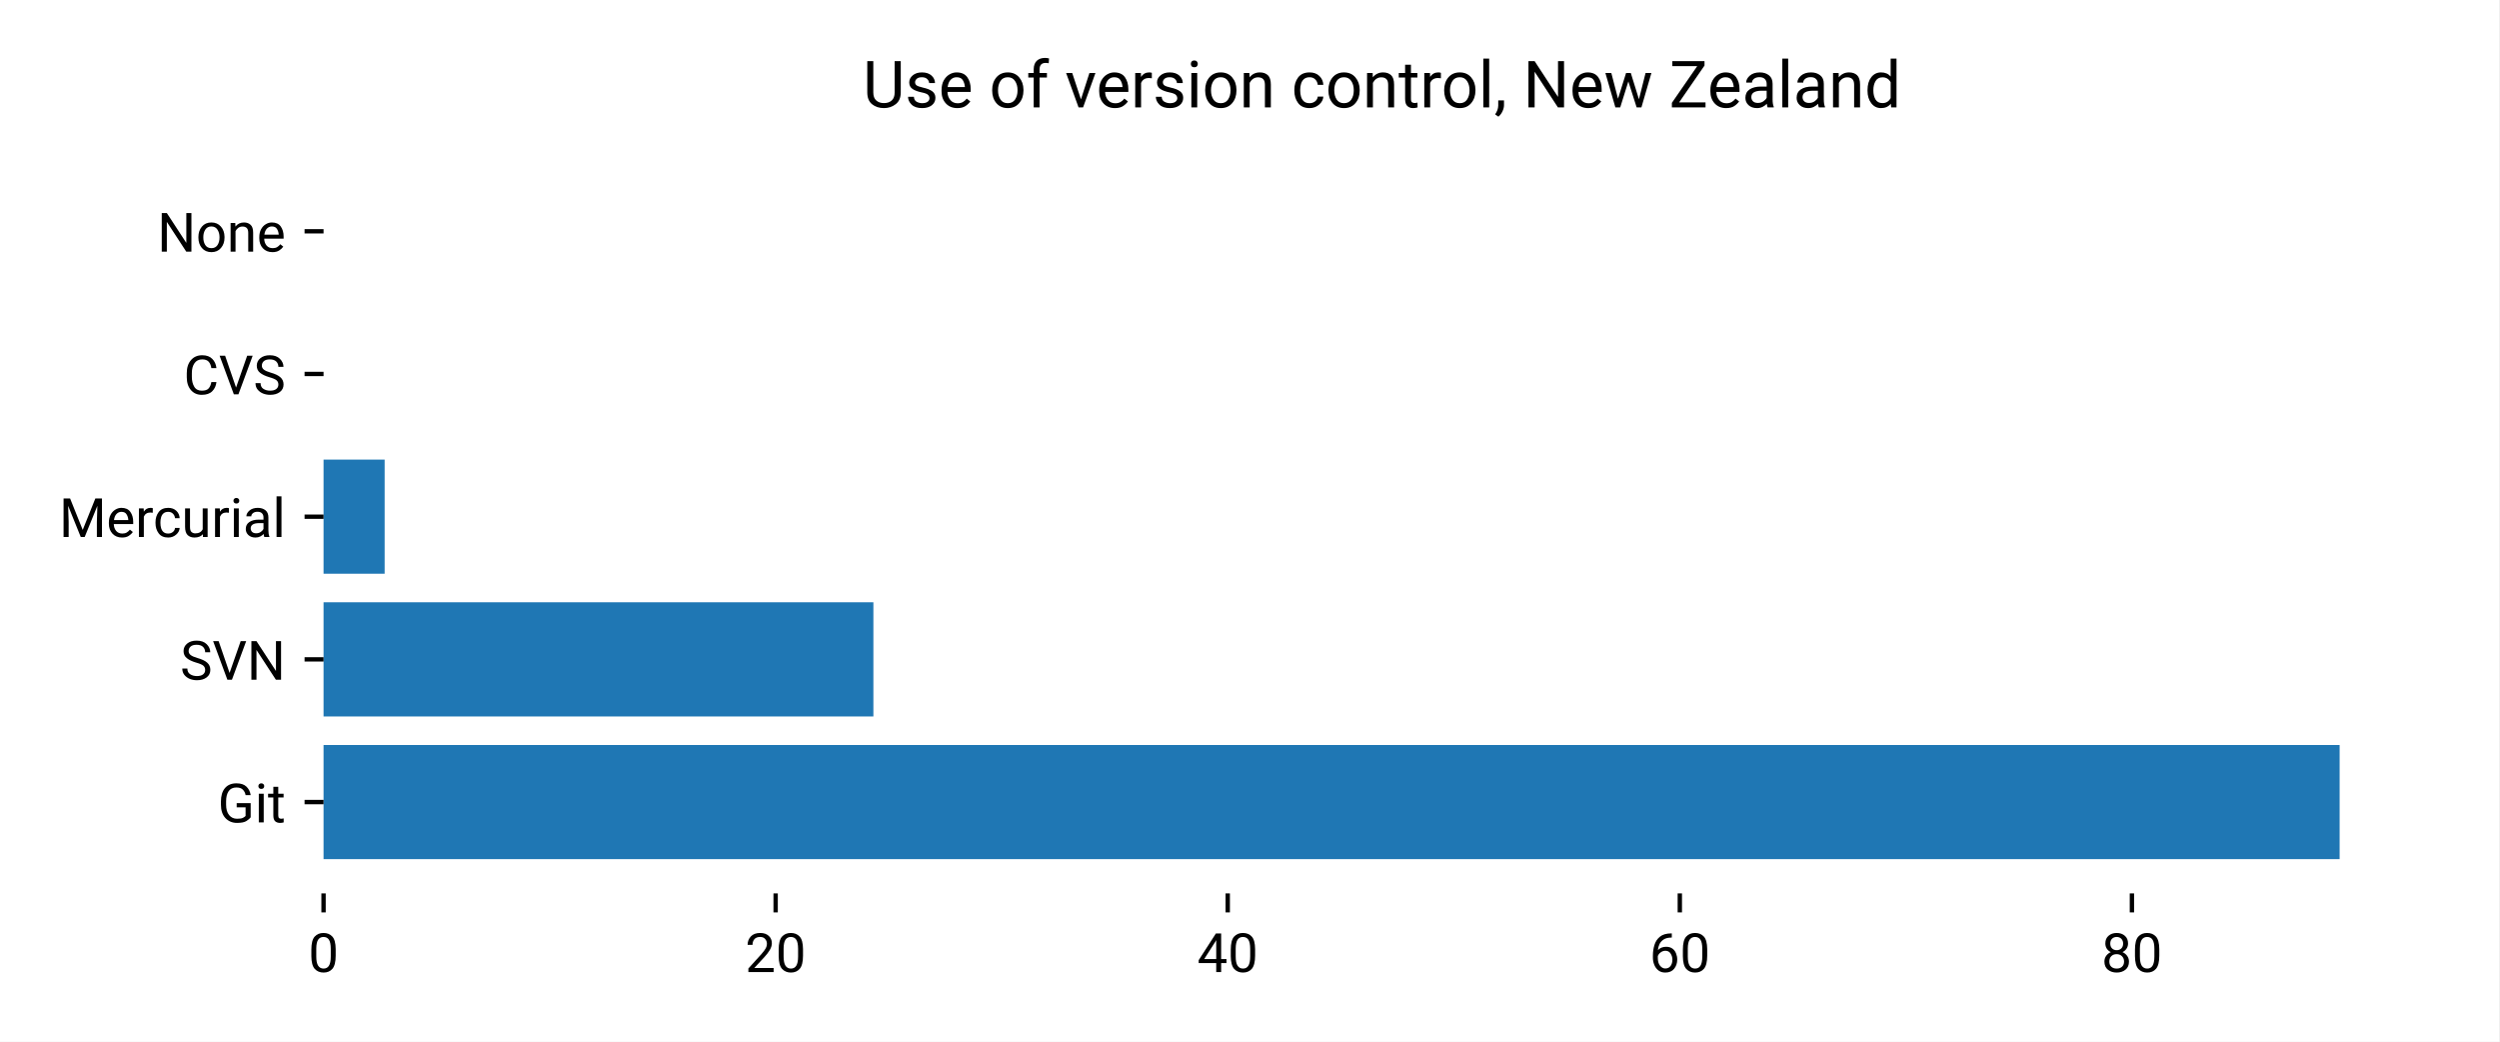
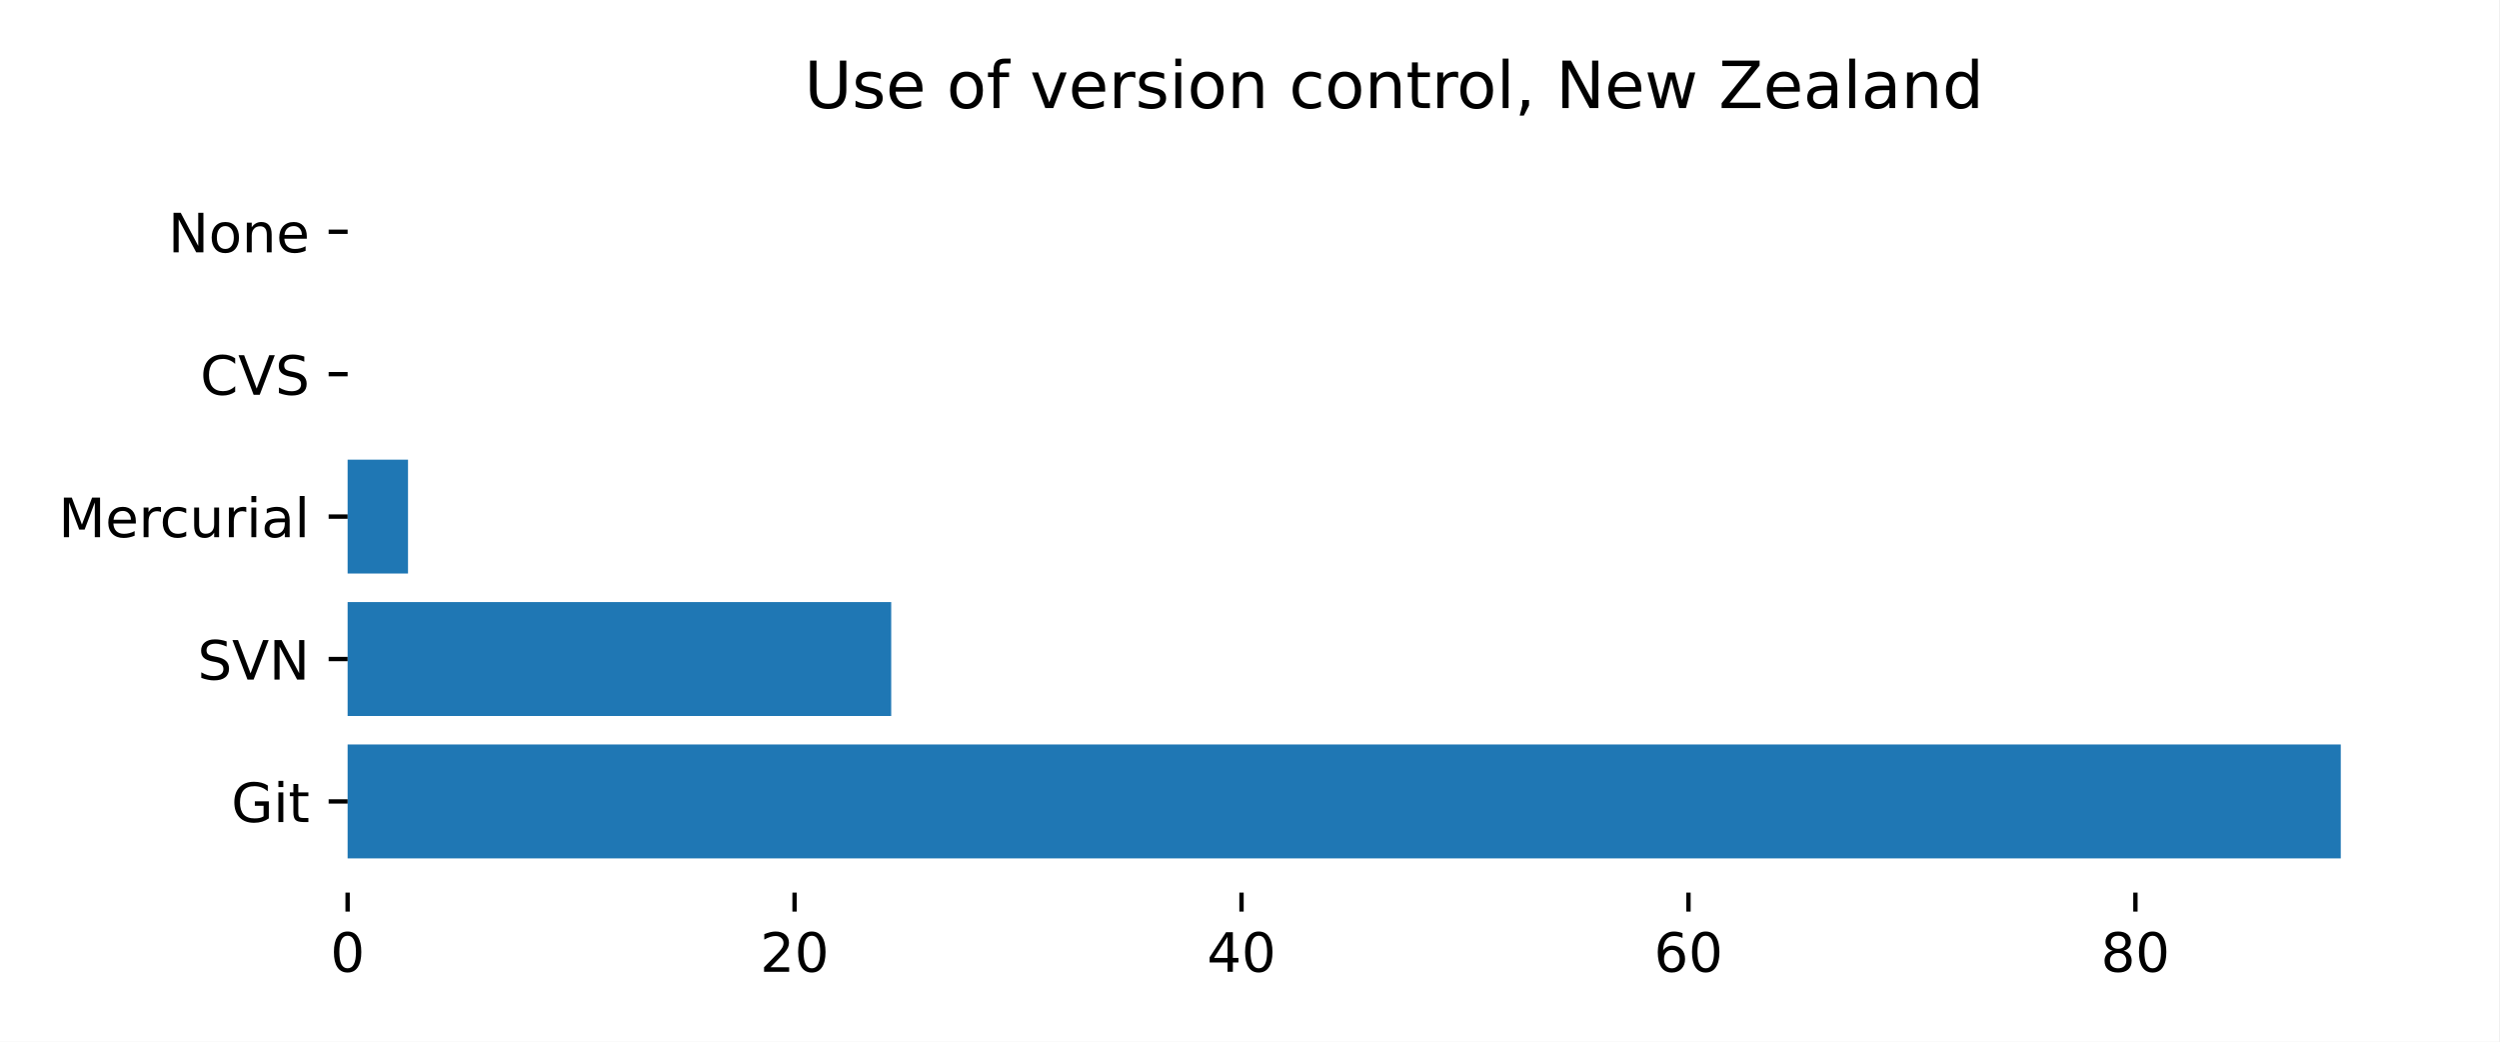
<svg xmlns="http://www.w3.org/2000/svg" xmlns:xlink="http://www.w3.org/1999/xlink" height="192pt" version="1.1" viewBox="0 0 460.8 192" width="460.8pt">
  <defs>
    <style type="text/css">*{stroke-linecap:butt;stroke-linejoin:round;}</style>
  </defs>
  <g id="figure_1">
    <g id="patch_1">
      <path d="M 0 192  L 460.8 192  L 460.8 0  L 0 0  z " style="fill:#ffffff;" />
    </g>
    <g id="axes_1">
      <g id="patch_2">
-         <path d="M 59.661 164.669  L 450 164.669  L 450 25.8  L 59.661 25.8  z " style="fill:#ffffff;" />
+         <path d="M 64.098 164.522  L 450 164.522  L 450 25.918  L 64.098 25.918  z " style="fill:#ffffff;" />
      </g>
      <g id="patch_3">
-         <path clip-path="url(#pfa9bdeda08)" d="M 59.661 158.357  L 431.412 158.357  L 431.412 137.316  L 59.661 137.316  z " style="fill:#1f77b4;" />
+         <path clip-path="url(#p39cdbb7cfa)" d="M 64.098 158.222  L 431.624 158.222  L 431.624 137.221  L 64.098 137.221  z " style="fill:#1f77b4;" />
      </g>
      <g id="patch_4">
-         <path clip-path="url(#pfa9bdeda08)" d="M 59.661 132.056  L 161.048 132.056  L 161.048 111.015  L 59.661 111.015  z " style="fill:#1f77b4;" />
+         <path clip-path="url(#p39cdbb7cfa)" d="M 64.098 131.971  L 164.333 131.971  L 164.333 110.97  L 64.098 110.97  z " style="fill:#1f77b4;" />
      </g>
      <g id="patch_5">
-         <path clip-path="url(#pfa9bdeda08)" d="M 59.661 105.755  L 70.926 105.755  L 70.926 84.714  L 59.661 84.714  z " style="fill:#1f77b4;" />
+         <path clip-path="url(#p39cdbb7cfa)" d="M 64.098 105.72  L 75.236 105.72  L 75.236 84.72  L 64.098 84.72  z " style="fill:#1f77b4;" />
      </g>
      <g id="patch_6">
-         <path clip-path="url(#pfa9bdeda08)" d="M 59.661 79.454  L 59.661 79.454  L 59.661 58.413  L 59.661 58.413  z " style="fill:#1f77b4;" />
+         <path clip-path="url(#p39cdbb7cfa)" d="M 64.098 79.47  L 64.098 79.47  L 64.098 58.469  L 64.098 58.469  z " style="fill:#1f77b4;" />
      </g>
      <g id="patch_7">
-         <path clip-path="url(#pfa9bdeda08)" d="M 59.661 53.153  L 59.661 53.153  L 59.661 32.112  L 59.661 32.112  z " style="fill:#1f77b4;" />
+         <path clip-path="url(#p39cdbb7cfa)" d="M 64.098 53.219  L 64.098 53.219  L 64.098 32.218  L 64.098 32.218  z " style="fill:#1f77b4;" />
      </g>
      <g id="matplotlib.axis_1">
        <g id="xtick_1">
          <g id="line2d_1">
            <defs>
-               <path d="M 0 0  L 0 3.5  " id="m05d840476a" style="stroke:#000000;stroke-width:0.8;" />
+               <path d="M 0 0  L 0 3.5  " id="mc3a356a46d" style="stroke:#000000;stroke-width:0.8;" />
            </defs>
            <g>
-               <use style="stroke:#000000;stroke-width:0.8;" x="59.661" xlink:href="#m05d840476a" y="164.669" />
+               <use style="stroke:#000000;stroke-width:0.8;" x="64.098" xlink:href="#mc3a356a46d" y="164.522" />
            </g>
          </g>
          <g id="text_1">
-             <text style="font-family:Roboto;font-size:10px;font-stretch:normal;font-style:normal;font-weight:normal;text-anchor:middle;" transform="rotate(-0, 59.66094, 179.1687)" x="59.661" y="179.169">0</text>
+             <text style="font-family:DejaVu Sans;font-size:10px;font-stretch:normal;font-style:normal;font-weight:normal;text-anchor:middle;" transform="rotate(-0, 64.09844, 179.1203)" x="64.098" y="179.12">0</text>
          </g>
        </g>
        <g id="xtick_2">
          <g id="line2d_2">
            <g>
-               <use style="stroke:#000000;stroke-width:0.8;" x="143.023" xlink:href="#m05d840476a" y="164.669" />
+               <use style="stroke:#000000;stroke-width:0.8;" x="146.513" xlink:href="#mc3a356a46d" y="164.522" />
            </g>
          </g>
          <g id="text_2">
-             <text style="font-family:Roboto;font-size:10px;font-stretch:normal;font-style:normal;font-weight:normal;text-anchor:middle;" transform="rotate(-0, 143.0234, 179.1687)" x="143.023" y="179.169">20</text>
+             <text style="font-family:DejaVu Sans;font-size:10px;font-stretch:normal;font-style:normal;font-weight:normal;text-anchor:middle;" transform="rotate(-0, 146.5132, 179.1203)" x="146.513" y="179.12">20</text>
          </g>
        </g>
        <g id="xtick_3">
          <g id="line2d_3">
            <g>
-               <use style="stroke:#000000;stroke-width:0.8;" x="226.386" xlink:href="#m05d840476a" y="164.669" />
+               <use style="stroke:#000000;stroke-width:0.8;" x="228.928" xlink:href="#mc3a356a46d" y="164.522" />
            </g>
          </g>
          <g id="text_3">
-             <text style="font-family:Roboto;font-size:10px;font-stretch:normal;font-style:normal;font-weight:normal;text-anchor:middle;" transform="rotate(-0, 226.3858, 179.1687)" x="226.386" y="179.169">40</text>
+             <text style="font-family:DejaVu Sans;font-size:10px;font-stretch:normal;font-style:normal;font-weight:normal;text-anchor:middle;" transform="rotate(-0, 228.928, 179.1203)" x="228.928" y="179.12">40</text>
          </g>
        </g>
        <g id="xtick_4">
          <g id="line2d_4">
            <g>
-               <use style="stroke:#000000;stroke-width:0.8;" x="309.748" xlink:href="#m05d840476a" y="164.669" />
+               <use style="stroke:#000000;stroke-width:0.8;" x="311.343" xlink:href="#mc3a356a46d" y="164.522" />
            </g>
          </g>
          <g id="text_4">
-             <text style="font-family:Roboto;font-size:10px;font-stretch:normal;font-style:normal;font-weight:normal;text-anchor:middle;" transform="rotate(-0, 309.7483, 179.1687)" x="309.748" y="179.169">60</text>
+             <text style="font-family:DejaVu Sans;font-size:10px;font-stretch:normal;font-style:normal;font-weight:normal;text-anchor:middle;" transform="rotate(-0, 311.3427, 179.1203)" x="311.343" y="179.12">60</text>
          </g>
        </g>
        <g id="xtick_5">
          <g id="line2d_5">
            <g>
-               <use style="stroke:#000000;stroke-width:0.8;" x="393.111" xlink:href="#m05d840476a" y="164.669" />
+               <use style="stroke:#000000;stroke-width:0.8;" x="393.757" xlink:href="#mc3a356a46d" y="164.522" />
            </g>
          </g>
          <g id="text_5">
-             <text style="font-family:Roboto;font-size:10px;font-stretch:normal;font-style:normal;font-weight:normal;text-anchor:middle;" transform="rotate(-0, 393.1108, 179.1687)" x="393.111" y="179.169">80</text>
+             <text style="font-family:DejaVu Sans;font-size:10px;font-stretch:normal;font-style:normal;font-weight:normal;text-anchor:middle;" transform="rotate(-0, 393.7575, 179.1203)" x="393.757" y="179.12">80</text>
          </g>
        </g>
      </g>
      <g id="matplotlib.axis_2">
        <g id="ytick_1">
          <g id="line2d_6">
            <defs>
-               <path d="M 0 0  L -3.5 0  " id="mc1ce94a220" style="stroke:#000000;stroke-width:0.8;" />
+               <path d="M 0 0  L -3.5 0  " id="m82278324de" style="stroke:#000000;stroke-width:0.8;" />
            </defs>
            <g>
-               <use style="stroke:#000000;stroke-width:0.8;" x="59.661" xlink:href="#mc1ce94a220" y="147.836" />
+               <use style="stroke:#000000;stroke-width:0.8;" x="64.098" xlink:href="#m82278324de" y="147.721" />
            </g>
          </g>
          <g id="text_6">
-             <text style="font-family:Roboto;font-size:10px;font-stretch:normal;font-style:normal;font-weight:normal;text-anchor:end;" transform="rotate(-0, 52.66094, 151.5862)" x="52.661" y="151.586">Git</text>
+             <text style="font-family:DejaVu Sans;font-size:10px;font-stretch:normal;font-style:normal;font-weight:normal;text-anchor:end;" transform="rotate(-0, 57.09844, 151.5206)" x="57.098" y="151.521">Git</text>
          </g>
        </g>
        <g id="ytick_2">
          <g id="line2d_7">
            <g>
-               <use style="stroke:#000000;stroke-width:0.8;" x="59.661" xlink:href="#mc1ce94a220" y="121.535" />
+               <use style="stroke:#000000;stroke-width:0.8;" x="64.098" xlink:href="#m82278324de" y="121.471" />
            </g>
          </g>
          <g id="text_7">
-             <text style="font-family:Roboto;font-size:10px;font-stretch:normal;font-style:normal;font-weight:normal;text-anchor:end;" transform="rotate(-0, 52.66094, 125.2853)" x="52.661" y="125.285">SVN</text>
+             <text style="font-family:DejaVu Sans;font-size:10px;font-stretch:normal;font-style:normal;font-weight:normal;text-anchor:end;" transform="rotate(-0, 57.09844, 125.2699)" x="57.098" y="125.27">SVN</text>
          </g>
        </g>
        <g id="ytick_3">
          <g id="line2d_8">
            <g>
-               <use style="stroke:#000000;stroke-width:0.8;" x="59.661" xlink:href="#mc1ce94a220" y="95.234" />
+               <use style="stroke:#000000;stroke-width:0.8;" x="64.098" xlink:href="#m82278324de" y="95.22" />
            </g>
          </g>
          <g id="text_8">
-             <text style="font-family:Roboto;font-size:10px;font-stretch:normal;font-style:normal;font-weight:normal;text-anchor:end;" transform="rotate(-0, 52.66094, 98.98438)" x="52.661" y="98.984">Mercurial</text>
+             <text style="font-family:DejaVu Sans;font-size:10px;font-stretch:normal;font-style:normal;font-weight:normal;text-anchor:end;" transform="rotate(-0, 57.09844, 99.01922)" x="57.098" y="99.019">Mercurial</text>
          </g>
        </g>
        <g id="ytick_4">
          <g id="line2d_9">
            <g>
-               <use style="stroke:#000000;stroke-width:0.8;" x="59.661" xlink:href="#mc1ce94a220" y="68.933" />
+               <use style="stroke:#000000;stroke-width:0.8;" x="64.098" xlink:href="#m82278324de" y="68.969" />
            </g>
          </g>
          <g id="text_9">
-             <text style="font-family:Roboto;font-size:10px;font-stretch:normal;font-style:normal;font-weight:normal;text-anchor:end;" transform="rotate(-0, 52.66094, 72.68348)" x="52.661" y="72.683">CVS</text>
+             <text style="font-family:DejaVu Sans;font-size:10px;font-stretch:normal;font-style:normal;font-weight:normal;text-anchor:end;" transform="rotate(-0, 57.09844, 72.76851)" x="57.098" y="72.769">CVS</text>
          </g>
        </g>
        <g id="ytick_5">
          <g id="line2d_10">
            <g>
-               <use style="stroke:#000000;stroke-width:0.8;" x="59.661" xlink:href="#mc1ce94a220" y="42.633" />
+               <use style="stroke:#000000;stroke-width:0.8;" x="64.098" xlink:href="#m82278324de" y="42.719" />
            </g>
          </g>
          <g id="text_10">
-             <text style="font-family:Roboto;font-size:10px;font-stretch:normal;font-style:normal;font-weight:normal;text-anchor:end;" transform="rotate(-0, 52.66094, 46.38258)" x="52.661" y="46.383">None</text>
+             <text style="font-family:DejaVu Sans;font-size:10px;font-stretch:normal;font-style:normal;font-weight:normal;text-anchor:end;" transform="rotate(-0, 57.09844, 46.5178)" x="57.098" y="46.518">None</text>
          </g>
        </g>
      </g>
      <g id="text_11">
-         <text style="font-family:Roboto;font-size:12px;font-stretch:normal;font-style:normal;font-weight:normal;text-anchor:middle;" transform="rotate(-0, 254.8305, 19.8)" x="254.83" y="19.8">Use of version control, New Zealand</text>
+         <text style="font-family:DejaVu Sans;font-size:12px;font-stretch:normal;font-style:normal;font-weight:normal;text-anchor:middle;" transform="rotate(-0, 257.0492, 19.91812)" x="257.049" y="19.918">Use of version control, New Zealand</text>
      </g>
    </g>
  </g>
  <defs>
-     <clipPath id="pfa9bdeda08">
-       <rect height="138.869" width="390.339" x="59.661" y="25.8" />
+     <clipPath id="p39cdbb7cfa">
+       <rect height="138.604" width="385.902" x="64.098" y="25.918" />
    </clipPath>
  </defs>
</svg>
